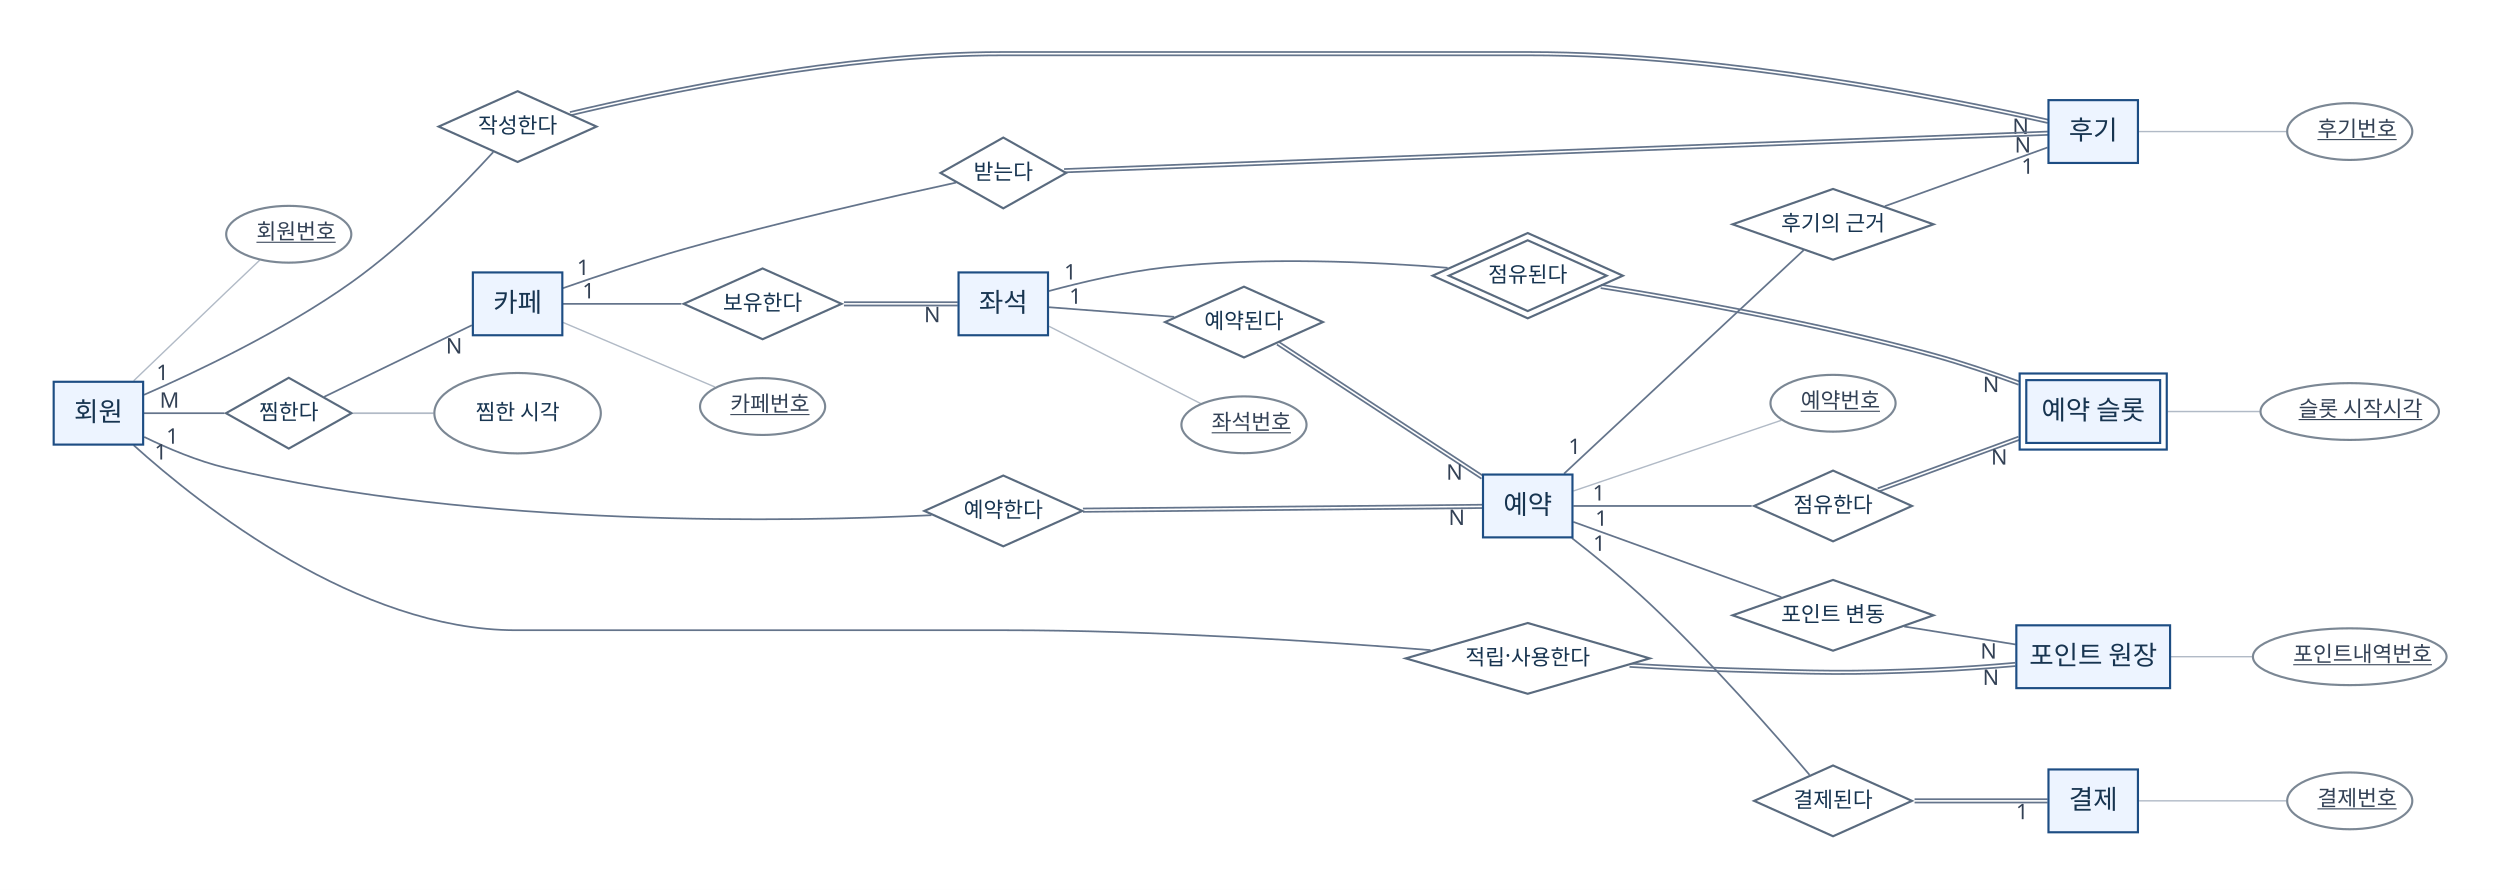
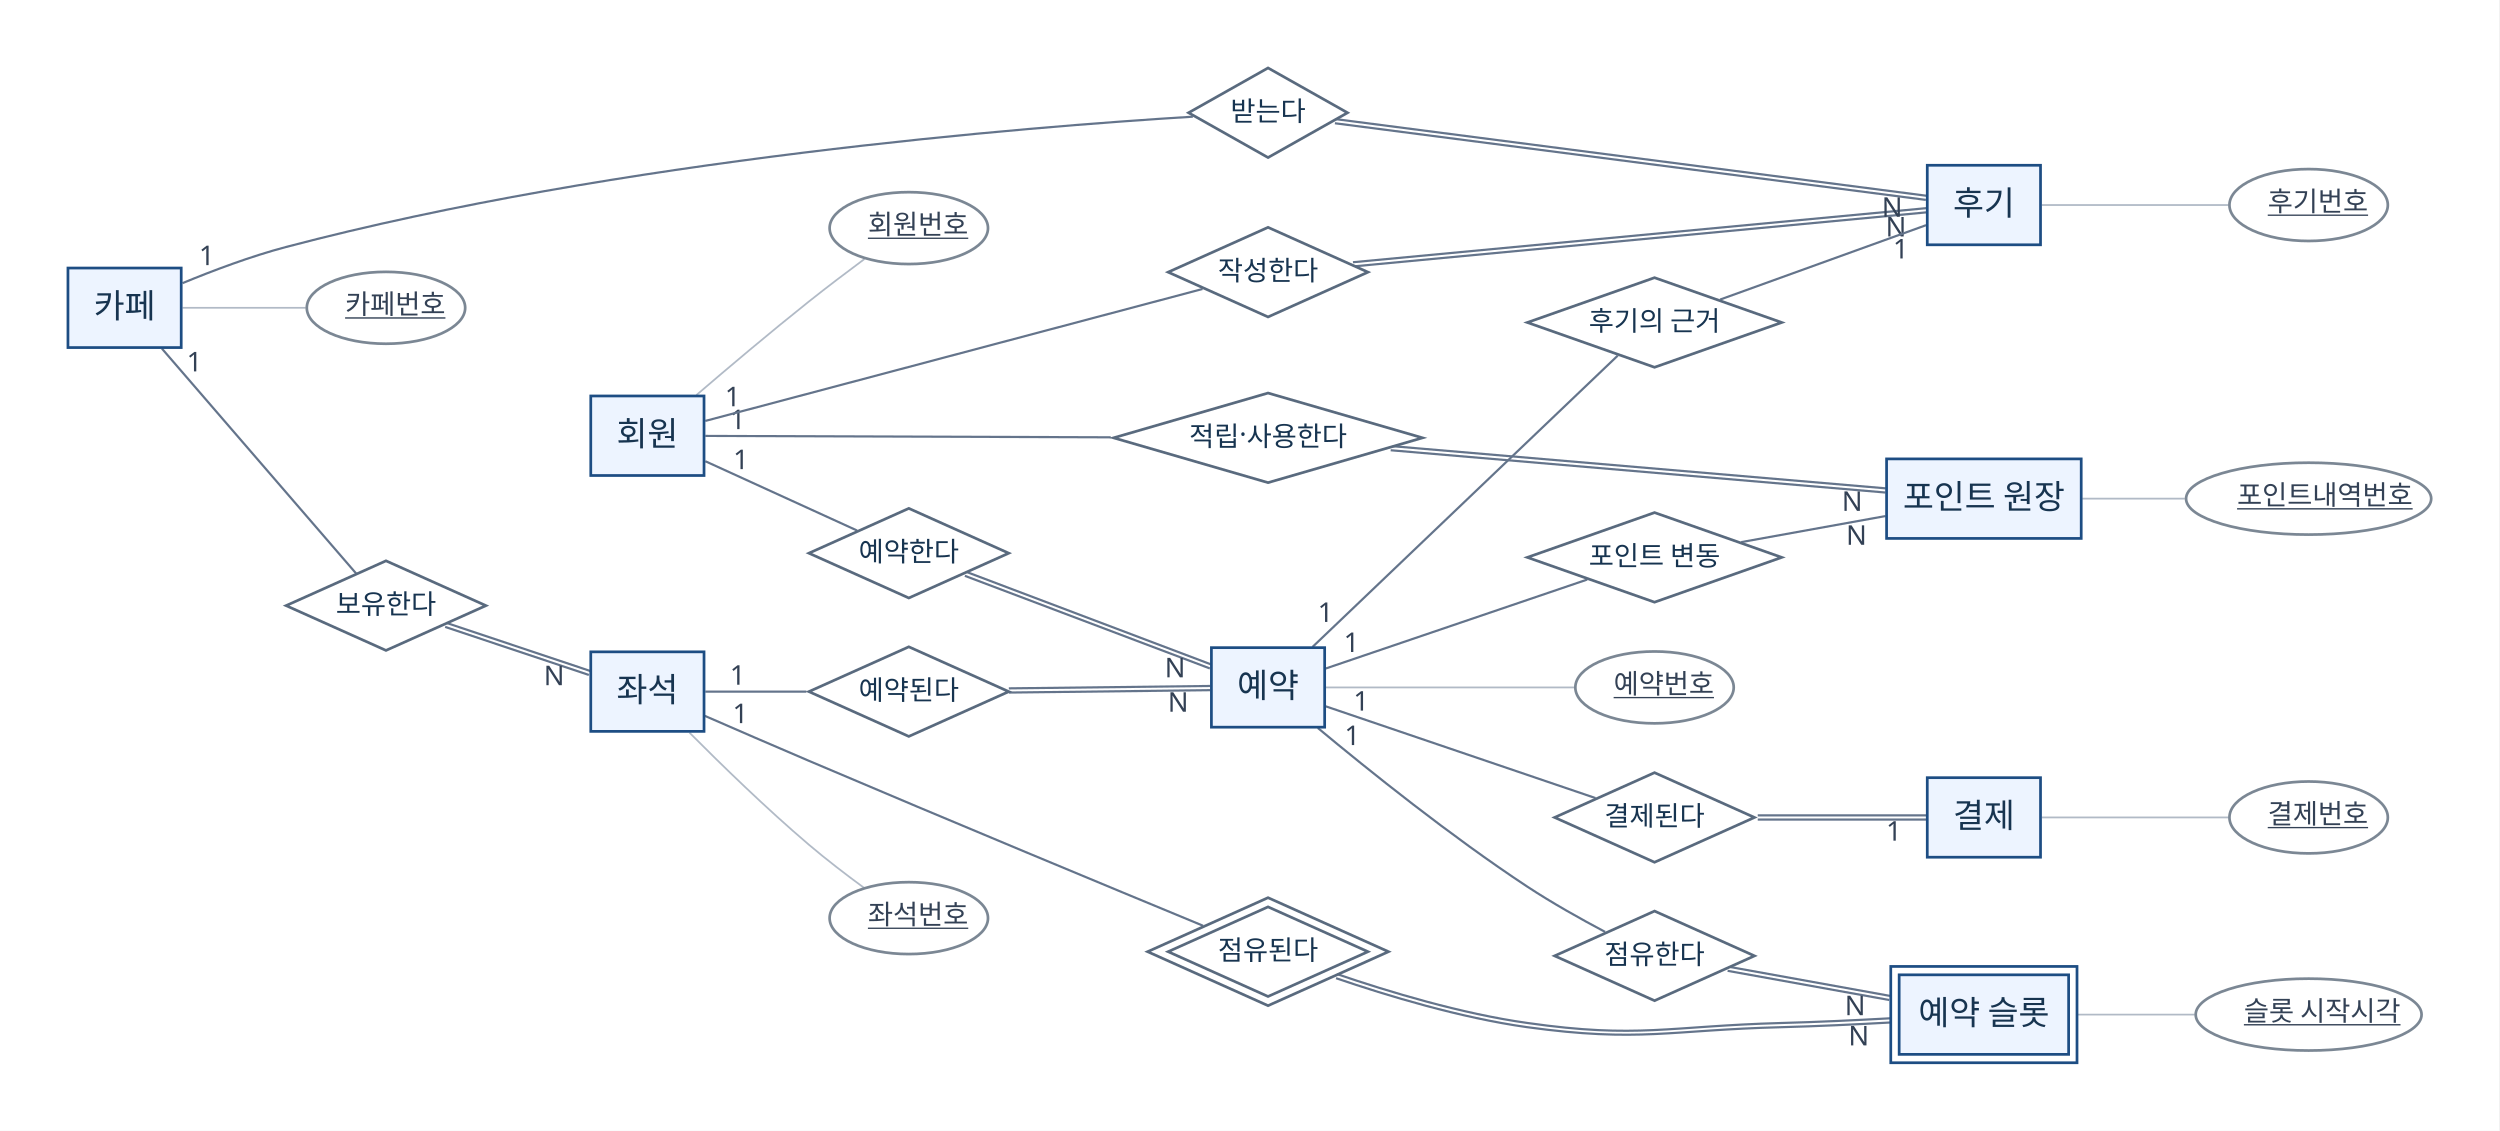
- <svg xmlns="http://www.w3.org/2000/svg" xmlns:xlink="http://www.w3.org/1999/xlink" role="img" aria-label="예약·결제" width="1509pt" height="537pt" viewBox="0.00 0.00 1509.00 537.00">
-   <g id="graph0" class="graph" transform="scale(1 1) rotate(0) translate(32.4 504.76)">
-     <polygon fill="white" stroke="none" points="-32.4,32.4 -32.4,-504.76 1476.74,-504.76 1476.74,32.4 -32.4,32.4" />
+ <svg xmlns="http://www.w3.org/2000/svg" xmlns:xlink="http://www.w3.org/1999/xlink" role="img" aria-label="예약·결제" width="1192pt" height="539pt" viewBox="0.00 0.00 1192.00 539.00">
+   <g id="graph0" class="graph" transform="scale(1 1) rotate(0) translate(32.4 506.72)">
+     <polygon fill="white" stroke="none" points="-32.4,32.4 -32.4,-506.72 1159.2,-506.72 1159.2,32.4 -32.4,32.4" />
    <g id="edge1" class="edge">
-       <path fill="none" stroke="#b1bac6" stroke-width="0.85" d="M48.29,-274.91C63.58,-289.63 85.08,-310.29 104,-328.36 110.64,-334.7 117.97,-341.67 124.34,-347.7" />
+       <path fill="none" stroke="#b1bac6" stroke-width="0.85" d="M299.62,-318.34C314.62,-331.21 334.92,-348.36 353.28,-362.96 361.84,-369.77 371.48,-377.06 379.76,-383.22" />
    </g>
    <g id="edge9" class="edge">
-       <path fill="none" stroke="#64748b" stroke-width="1.05" d="M54.63,-241.03C68.86,-234.09 86.92,-226.4 104,-222.36 257.48,-186.01 446.81,-189.79 529.82,-193.78" />
-       <text xml:space="preserve" text-anchor="middle" x="71.63" y="-236.94" font-family="Malgun Gothic" font-size="13.00" fill="#334155">1</text>
+       <path fill="none" stroke="#64748b" stroke-width="1.05" d="M303.89,-286.81C325.45,-276.97 355.54,-263.23 376.26,-253.76" />
+       <text xml:space="preserve" text-anchor="middle" x="320.89" y="-283.04" font-family="Malgun Gothic" font-size="13.00" fill="#334155">1</text>
    </g>
    <g id="edge19" class="edge">
-       <path fill="none" stroke="#64748b" stroke-width="1.05" d="M48.26,-236.03C88.67,-199.59 183.65,-124.36 279.02,-124.36 279.02,-124.36 279.02,-124.36 574.18,-124.36 664.01,-124.36 768.06,-117.36 831.1,-112.35" />
-       <text xml:space="preserve" text-anchor="middle" x="64.59" y="-227.4" font-family="Malgun Gothic" font-size="13.00" fill="#334155">1</text>
+       <path fill="none" stroke="#64748b" stroke-width="1.05" d="M303.88,-298.87C347.12,-298.72 434.16,-298.43 497.2,-298.21" />
+       <text xml:space="preserve" text-anchor="middle" x="319.31" y="-302.1" font-family="Malgun Gothic" font-size="13.00" fill="#334155">1</text>
    </g>
    <g id="edge23" class="edge">
-       <path fill="none" stroke="#64748b" stroke-width="1.05" d="M54.51,-266.44C85.84,-280.13 138.89,-305.23 179.78,-334.36 213.41,-358.32 247.17,-393.14 265.35,-412.98" />
-       <text xml:space="preserve" text-anchor="middle" x="65.68" y="-275.35" font-family="Malgun Gothic" font-size="13.00" fill="#334155">1</text>
-     </g>
-     <g id="edge31" class="edge">
-       <path fill="none" stroke="#64748b" stroke-width="1.05" d="M54.47,-255.36C68.94,-255.36 87.1,-255.36 103.05,-255.36" />
-       <text xml:space="preserve" text-anchor="middle" x="69.87" y="-258.64" font-family="Malgun Gothic" font-size="13.00" fill="#334155">M</text>
+       <path fill="none" stroke="#64748b" stroke-width="1.05" d="M303.88,-306.02C358.57,-320.53 483.31,-353.64 540.96,-368.93" />
+       <text xml:space="preserve" text-anchor="middle" x="316.93" y="-313.02" font-family="Malgun Gothic" font-size="13.00" fill="#334155">1</text>
    </g>
    <g id="edge2" class="edge">
-       <path fill="none" stroke="#b1bac6" stroke-width="0.85" d="M307.44,-310.13C333.38,-299.11 372.81,-282.35 399.19,-271.14" />
+       <path fill="none" stroke="#b1bac6" stroke-width="0.85" d="M54.61,-359.96C71.8,-359.96 94.42,-359.96 113.38,-359.96" />
    </g>
    <g id="edge25" class="edge">
-       <path fill="none" stroke="#64748b" stroke-width="1.05" d="M307.36,-330.81C327.25,-337.77 355.29,-347.23 380.26,-354.36 438.25,-370.92 507.21,-386.45 544.66,-394.54" />
-       <text xml:space="preserve" text-anchor="middle" x="319.55" y="-338.76" font-family="Malgun Gothic" font-size="13.00" fill="#334155">1</text>
+       <path fill="none" stroke="#64748b" stroke-width="1.05" d="M54.63,-371.72C69,-377.66 87.2,-384.53 104,-388.96 262.12,-430.67 457.93,-446.25 536.35,-451.09" />
+       <text xml:space="preserve" text-anchor="middle" x="66.17" y="-380.3" font-family="Malgun Gothic" font-size="13.00" fill="#334155">1</text>
    </g>
    <g id="edge29" class="edge">
-       <path fill="none" stroke="#64748b" stroke-width="1.05" d="M307.44,-321.36C327.31,-321.36 355.08,-321.36 378.85,-321.36" />
-       <text xml:space="preserve" text-anchor="middle" x="322.84" y="-324.64" font-family="Malgun Gothic" font-size="13.00" fill="#334155">1</text>
+       <path fill="none" stroke="#64748b" stroke-width="1.05" d="M44.8,-340.51C69.46,-311.95 114.98,-259.25 137.42,-233.26" />
+       <text xml:space="preserve" text-anchor="middle" x="60.3" y="-329.65" font-family="Malgun Gothic" font-size="13.00" fill="#334155">1</text>
    </g>
    <g id="edge3" class="edge">
-       <path fill="none" stroke="#b1bac6" stroke-width="0.85" d="M600.79,-307.8C627.01,-294.44 666.77,-274.19 692.43,-261.11" />
+       <path fill="none" stroke="#b1bac6" stroke-width="0.85" d="M296.35,-157.38C311.37,-142.28 333.07,-121.14 353.28,-103.96 361.61,-96.88 371.21,-89.54 379.53,-83.43" />
    </g>
    <g id="edge11" class="edge">
-       <path fill="none" stroke="#64748b" stroke-width="1.05" d="M600.79,-319.32C622,-317.69 652.05,-315.38 676.34,-313.52" />
-       <text xml:space="preserve" text-anchor="middle" x="616.71" y="-321.4" font-family="Malgun Gothic" font-size="13.00" fill="#334155">1</text>
+       <path fill="none" stroke="#64748b" stroke-width="1.05" d="M303.89,-176.96C317.98,-176.96 335.72,-176.96 352.1,-176.96" />
+       <text xml:space="preserve" text-anchor="middle" x="319.3" y="-180.24" font-family="Malgun Gothic" font-size="13.00" fill="#334155">1</text>
    </g>
    <g id="edge17" class="edge">
-       <path fill="none" stroke="#64748b" stroke-width="1.05" d="M600.57,-329.05C619.84,-334.25 646.71,-340.65 670.82,-343.36 729.3,-349.93 797.14,-346.68 841.39,-343.11" />
-       <text xml:space="preserve" text-anchor="middle" x="613.62" y="-336.04" font-family="Malgun Gothic" font-size="13.00" fill="#334155">1</text>
+       <path fill="none" stroke="#64748b" stroke-width="1.05" d="M303.62,-165.41C318.23,-159.04 336.74,-151.01 353.28,-143.96 420.24,-115.45 499.11,-82.72 541.18,-65.34" />
+       <text xml:space="preserve" text-anchor="middle" x="320.61" y="-161.94" font-family="Malgun Gothic" font-size="13.00" fill="#334155">1</text>
    </g>
    <g id="edge4" class="edge">
-       <path fill="none" stroke="#b1bac6" stroke-width="0.85" d="M917.24,-208.38C950.62,-219.73 1007.82,-239.18 1042.84,-251.09" />
+       <path fill="none" stroke="#b1bac6" stroke-width="0.85" d="M599.71,-178.96C630.91,-178.96 682.93,-178.96 718.19,-178.96" />
    </g>
    <g id="edge13" class="edge">
-       <path fill="none" stroke="#64748b" stroke-width="1.05" d="M916.37,-180.01C930.63,-168.89 948.46,-154.38 963.38,-140.36 1000.44,-105.54 1039.9,-60.47 1059.84,-37.05" />
-       <text xml:space="preserve" text-anchor="middle" x="932.93" y="-172.26" font-family="Malgun Gothic" font-size="13.00" fill="#334155">1</text>
+       <path fill="none" stroke="#64748b" stroke-width="1.05" d="M599.71,-169.94C634.07,-158.26 693.68,-137.98 728.35,-126.19" />
+       <text xml:space="preserve" text-anchor="middle" x="616.61" y="-167.89" font-family="Malgun Gothic" font-size="13.00" fill="#334155">1</text>
    </g>
    <g id="edge15" class="edge">
-       <path fill="none" stroke="#64748b" stroke-width="1.05" d="M917.24,-199.36C945.39,-199.36 990.46,-199.36 1024.91,-199.36" />
-       <text xml:space="preserve" text-anchor="middle" x="932.65" y="-202.64" font-family="Malgun Gothic" font-size="13.00" fill="#334155">1</text>
+       <path fill="none" stroke="#64748b" stroke-width="1.05" d="M595.92,-159.64C619.97,-139.62 659.4,-107.95 695.84,-83.96 707.7,-76.15 721.55,-68.41 732.91,-62.39" />
+       <text xml:space="preserve" text-anchor="middle" x="612.37" y="-151.46" font-family="Malgun Gothic" font-size="13.00" fill="#334155">1</text>
    </g>
    <g id="edge21" class="edge">
-       <path fill="none" stroke="#64748b" stroke-width="1.05" d="M917.24,-189.76C950.62,-177.68 1007.82,-156.97 1042.84,-144.29" />
-       <text xml:space="preserve" text-anchor="middle" x="934.18" y="-187.37" font-family="Malgun Gothic" font-size="13.00" fill="#334155">1</text>
+       <path fill="none" stroke="#64748b" stroke-width="1.05" d="M599.71,-187.98C632.78,-199.23 689.26,-218.44 724.36,-230.38" />
+       <text xml:space="preserve" text-anchor="middle" x="611.98" y="-195.84" font-family="Malgun Gothic" font-size="13.00" fill="#334155">1</text>
    </g>
    <g id="edge27" class="edge">
-       <path fill="none" stroke="#64748b" stroke-width="1.05" d="M911.65,-218.86C948.21,-252.96 1023.04,-322.75 1056.37,-353.83" />
-       <text xml:space="preserve" text-anchor="middle" x="918.02" y="-230.72" font-family="Malgun Gothic" font-size="13.00" fill="#334155">1</text>
+       <path fill="none" stroke="#64748b" stroke-width="1.05" d="M593.4,-198.25C629.74,-232.93 705.44,-305.2 738.93,-337.16" />
+       <text xml:space="preserve" text-anchor="middle" x="599.59" y="-210.18" font-family="Malgun Gothic" font-size="13.00" fill="#334155">1</text>
    </g>
    <g id="edge5" class="edge">
-       <path fill="none" stroke="#b1bac6" stroke-width="0.85" d="M1275.86,-256.36C1293.24,-256.36 1313.38,-256.36 1331.6,-256.36" />
+       <path fill="none" stroke="#b1bac6" stroke-width="0.85" d="M958.32,-22.96C975.7,-22.96 995.84,-22.96 1014.06,-22.96" />
    </g>
    <g id="edge6" class="edge">
-       <path fill="none" stroke="#b1bac6" stroke-width="0.85" d="M1258.68,-21.36C1283.32,-21.36 1320.17,-21.36 1347.71,-21.36" />
+       <path fill="none" stroke="#b1bac6" stroke-width="0.85" d="M941.14,-116.96C965.78,-116.96 1002.63,-116.96 1030.17,-116.96" />
    </g>
    <g id="edge7" class="edge">
-       <path fill="none" stroke="#b1bac6" stroke-width="0.85" d="M1277.92,-108.36C1293.31,-108.36 1310.67,-108.36 1326.87,-108.36" />
+       <path fill="none" stroke="#b1bac6" stroke-width="0.85" d="M960.38,-268.96C975.77,-268.96 993.13,-268.96 1009.33,-268.96" />
    </g>
    <g id="edge8" class="edge">
-       <path fill="none" stroke="#b1bac6" stroke-width="0.85" d="M1258.68,-425.36C1283.32,-425.36 1320.17,-425.36 1347.71,-425.36" />
+       <path fill="none" stroke="#b1bac6" stroke-width="0.85" d="M941.14,-408.96C965.78,-408.96 1002.63,-408.96 1030.17,-408.96" />
    </g>
    <g id="edge10" class="edge">
-       <path fill="none" stroke="#64748b" stroke-width="1.05" d="M621.28,-195.81C688.3,-196.45 808.94,-197.6 862.22,-198.11" />
-       <path fill="none" stroke="#64748b" stroke-width="1.05" d="M621.26,-197.81C688.28,-198.45 808.92,-199.6 862.2,-200.11" />
-       <text xml:space="preserve" text-anchor="middle" x="846.88" y="-187.88" font-family="Malgun Gothic" font-size="13.00" fill="#334155">N</text>
+       <path fill="none" stroke="#64748b" stroke-width="1.05" d="M427.65,-232.16C459.36,-220.17 512.6,-200.05 544.46,-188" />
+       <path fill="none" stroke="#64748b" stroke-width="1.05" d="M428.35,-234.04C460.07,-222.04 513.31,-201.92 545.17,-189.87" />
+       <text xml:space="preserve" text-anchor="middle" x="527.86" y="-183.76" font-family="Malgun Gothic" font-size="13.00" fill="#334155">N</text>
    </g>
    <g id="edge12" class="edge">
-       <path fill="none" stroke="#64748b" stroke-width="1.05" d="M738.33,-296.79C768.73,-276.86 827.6,-238.26 861.81,-215.83" />
-       <path fill="none" stroke="#64748b" stroke-width="1.05" d="M739.43,-298.46C769.82,-278.53 828.69,-239.93 862.9,-217.5" />
-       <text xml:space="preserve" text-anchor="middle" x="845.53" y="-215.2" font-family="Malgun Gothic" font-size="13.00" fill="#334155">N</text>
+       <path fill="none" stroke="#64748b" stroke-width="1.05" d="M448.64,-176.51C479.56,-176.88 519,-177.34 544.67,-177.65" />
+       <path fill="none" stroke="#64748b" stroke-width="1.05" d="M448.61,-178.51C479.54,-178.88 518.98,-179.34 544.65,-179.65" />
+       <text xml:space="preserve" text-anchor="middle" x="529.34" y="-167.38" font-family="Malgun Gothic" font-size="13.00" fill="#334155">N</text>
    </g>
    <g id="edge14" class="edge">
-       <path fill="none" stroke="#64748b" stroke-width="1.05" d="M1123.23,-20.36C1149.72,-20.36 1181.56,-20.36 1203.55,-20.36" />
-       <path fill="none" stroke="#64748b" stroke-width="1.05" d="M1123.23,-22.36C1149.72,-22.36 1181.56,-22.36 1203.55,-22.36" />
-       <text xml:space="preserve" text-anchor="middle" x="1188.15" y="-10.28" font-family="Malgun Gothic" font-size="13.00" fill="#334155">1</text>
+       <path fill="none" stroke="#64748b" stroke-width="1.05" d="M805.69,-115.96C832.18,-115.96 864.02,-115.96 886.01,-115.96" />
+       <path fill="none" stroke="#64748b" stroke-width="1.05" d="M805.69,-117.96C832.18,-117.96 864.02,-117.96 886.01,-117.96" />
+       <text xml:space="preserve" text-anchor="middle" x="870.61" y="-105.88" font-family="Malgun Gothic" font-size="13.00" fill="#334155">1</text>
    </g>
    <g id="edge16" class="edge">
-       <path fill="none" stroke="#64748b" stroke-width="1.05" d="M1101.67,-208.09C1124.91,-216.63 1159.26,-229.27 1186.64,-239.33" />
-       <path fill="none" stroke="#64748b" stroke-width="1.05" d="M1100.98,-209.97C1124.22,-218.51 1158.57,-231.14 1185.95,-241.21" />
-       <text xml:space="preserve" text-anchor="middle" x="1174.31" y="-224.31" font-family="Malgun Gothic" font-size="13.00" fill="#334155">N</text>
+       <path fill="none" stroke="#64748b" stroke-width="1.05" d="M791.33,-43.83C813.97,-39.74 843.93,-34.33 868.37,-29.92" />
+       <path fill="none" stroke="#64748b" stroke-width="1.05" d="M791.68,-45.8C814.32,-41.71 844.28,-36.3 868.73,-31.88" />
+       <text xml:space="preserve" text-anchor="middle" x="852.11" y="-22.67" font-family="Malgun Gothic" font-size="13.00" fill="#334155">N</text>
    </g>
    <g id="edge18" class="edge">
-       <path fill="none" stroke="#64748b" stroke-width="1.05" d="M933.77,-330.86C982.86,-323 1065.2,-308.43 1134.39,-289.4 1151.46,-284.71 1169.92,-278.42 1185.98,-272.54" />
-       <path fill="none" stroke="#64748b" stroke-width="1.05" d="M934.09,-332.83C983.21,-324.97 1065.55,-310.4 1134.92,-291.32 1152.11,-286.6 1170.57,-280.31 1186.67,-274.42" />
-       <text xml:space="preserve" text-anchor="middle" x="1169.39" y="-268.09" font-family="Malgun Gothic" font-size="13.00" fill="#334155">N</text>
+       <path fill="none" stroke="#64748b" stroke-width="1.05" d="M604.63,-40.31C629.12,-31.94 663.97,-21.42 695.7,-16.97 749.62,-9.57 763.63,-15.63 817.15,-16.96 834.08,-17.4 852.66,-18.29 868.9,-19.19" />
+       <path fill="none" stroke="#64748b" stroke-width="1.05" d="M605.27,-42.21C629.7,-33.86 664.55,-23.33 695.98,-18.95 748.83,-11.41 762.84,-17.47 817.09,-18.96 833.98,-19.4 852.56,-20.29 868.79,-21.19" />
+       <text xml:space="preserve" text-anchor="middle" x="853.85" y="-8.27" font-family="Malgun Gothic" font-size="13.00" fill="#334155">N</text>
    </g>
    <g id="edge20" class="edge">
-       <path fill="none" stroke="#64748b" stroke-width="1.05" d="M951.16,-102.22C970.97,-101.05 993.08,-99.94 1013.35,-99.36 1067.21,-97.82 1080.75,-97.11 1134.7,-99.36 1150.84,-100.04 1168.44,-101.35 1184.1,-102.72" />
-       <path fill="none" stroke="#64748b" stroke-width="1.05" d="M951.28,-104.22C971.07,-103.05 993.18,-101.94 1013.41,-101.36 1067.31,-99.82 1080.86,-99.1 1134.62,-101.36 1150.69,-102.03 1168.29,-103.34 1183.92,-104.71" />
-       <text xml:space="preserve" text-anchor="middle" x="1169.28" y="-91.34" font-family="Malgun Gothic" font-size="13.00" fill="#334155">N</text>
+       <path fill="none" stroke="#64748b" stroke-width="1.05" d="M630.68,-292.04C697.23,-286.36 805.45,-277.11 866.58,-271.88" />
+       <path fill="none" stroke="#64748b" stroke-width="1.05" d="M630.85,-294.04C697.4,-288.35 805.62,-279.1 866.75,-273.87" />
+       <text xml:space="preserve" text-anchor="middle" x="850.71" y="-263.13" font-family="Malgun Gothic" font-size="13.00" fill="#334155">N</text>
    </g>
    <g id="edge22" class="edge">
-       <path fill="none" stroke="#64748b" stroke-width="1.05" d="M1116.98,-126.59C1137.78,-123.24 1162.95,-119.18 1184.26,-115.75" />
-       <text xml:space="preserve" text-anchor="middle" x="1167.9" y="-107.21" font-family="Malgun Gothic" font-size="13.00" fill="#334155">N</text>
+       <path fill="none" stroke="#64748b" stroke-width="1.05" d="M797.81,-248.24C818.89,-252.05 844.79,-256.73 866.64,-260.67" />
+       <text xml:space="preserve" text-anchor="middle" x="852.75" y="-246.97" font-family="Malgun Gothic" font-size="13.00" fill="#334155">N</text>
    </g>
    <g id="edge24" class="edge">
-       <path fill="none" stroke="#64748b" stroke-width="1.05" d="M312.05,-435.15C364.9,-447.78 476.53,-471.38 572.18,-471.36 572.18,-471.36 572.18,-471.36 890.74,-471.36 1008.3,-471.38 1146.88,-443.26 1203.61,-430.53" />
-       <path fill="none" stroke="#64748b" stroke-width="1.05" d="M311.58,-437.1C364.49,-449.73 476.12,-473.34 572.18,-473.36 572.18,-473.36 572.18,-473.36 890.74,-473.36 1008.69,-473.34 1147.28,-445.22 1204.05,-432.48" />
-       <text xml:space="preserve" text-anchor="middle" x="1187.25" y="-423.88" font-family="Malgun Gothic" font-size="13.00" fill="#334155">N</text>
+       <path fill="none" stroke="#64748b" stroke-width="1.05" d="M612.88,-379.7C682.99,-386.31 827.14,-399.9 886.34,-405.49" />
+       <path fill="none" stroke="#64748b" stroke-width="1.05" d="M612.69,-381.69C682.8,-388.3 826.95,-401.89 886.16,-407.48" />
+       <text xml:space="preserve" text-anchor="middle" x="871.59" y="-393.98" font-family="Malgun Gothic" font-size="13.00" fill="#334155">N</text>
    </g>
    <g id="edge26" class="edge">
-       <path fill="none" stroke="#64748b" stroke-width="1.05" d="M609.95,-400.72C727.57,-405.21 1101.02,-419.44 1203.73,-423.36" />
-       <path fill="none" stroke="#64748b" stroke-width="1.05" d="M609.87,-402.72C727.49,-407.2 1100.95,-421.44 1203.66,-425.35" />
-       <text xml:space="preserve" text-anchor="middle" x="1188.57" y="-412.69" font-family="Malgun Gothic" font-size="13.00" fill="#334155">N</text>
+       <path fill="none" stroke="#64748b" stroke-width="1.05" d="M604.08,-447.95C670.18,-439.38 823.93,-419.44 885.85,-411.41" />
+       <path fill="none" stroke="#64748b" stroke-width="1.05" d="M604.34,-449.93C670.44,-441.36 824.18,-421.42 886.1,-413.39" />
+       <text xml:space="preserve" text-anchor="middle" x="869.77" y="-403.36" font-family="Malgun Gothic" font-size="13.00" fill="#334155">N</text>
    </g>
    <g id="edge28" class="edge">
-       <path fill="none" stroke="#64748b" stroke-width="1.05" d="M1105.28,-380.29C1133.83,-390.6 1176.22,-405.91 1203.49,-415.76" />
-       <text xml:space="preserve" text-anchor="middle" x="1191.44" y="-399.87" font-family="Malgun Gothic" font-size="13.00" fill="#334155">1</text>
+       <path fill="none" stroke="#64748b" stroke-width="1.05" d="M787.74,-363.89C816.29,-374.2 858.68,-389.51 885.95,-399.36" />
+       <text xml:space="preserve" text-anchor="middle" x="873.9" y="-383.47" font-family="Malgun Gothic" font-size="13.00" fill="#334155">1</text>
    </g>
    <g id="edge30" class="edge">
-       <path fill="none" stroke="#64748b" stroke-width="1.05" d="M477.01,-320.36C499.93,-320.36 526.48,-320.36 545.7,-320.36" />
-       <path fill="none" stroke="#64748b" stroke-width="1.05" d="M477.01,-322.36C499.93,-322.36 526.48,-322.36 545.7,-322.36" />
-       <text xml:space="preserve" text-anchor="middle" x="530.29" y="-310.28" font-family="Malgun Gothic" font-size="13.00" fill="#334155">N</text>
-     </g>
-     <g id="edge32" class="edge">
-       <path fill="none" stroke="#64748b" stroke-width="1.05" d="M163.27,-265.24C187,-276.75 226.29,-295.79 252.41,-308.46" />
-       <text xml:space="preserve" text-anchor="middle" x="241.68" y="-291.37" font-family="Malgun Gothic" font-size="13.00" fill="#334155">N</text>
-     </g>
-     <g id="edge33" class="edge">
-       <path fill="none" stroke="#b1bac6" stroke-width="1.05" d="M180.81,-255.36C195.84,-255.36 213.32,-255.36 229.33,-255.36" />
+       <path fill="none" stroke="#64748b" stroke-width="1.05" d="M179.85,-207.81C200.33,-200.96 228.12,-191.67 248.37,-184.9" />
+       <path fill="none" stroke="#64748b" stroke-width="1.05" d="M180.48,-209.71C200.96,-202.86 228.76,-193.57 249.01,-186.8" />
+       <text xml:space="preserve" text-anchor="middle" x="231.8" y="-180.02" font-family="Malgun Gothic" font-size="13.00" fill="#334155">N</text>
    </g>
    <g id="entity_member" class="node">
      <g id="a_entity_member">
        <a xlink:title="MEMBER">
-           <polygon fill="#edf4ff" stroke="#1d4d83" stroke-width="1.3" points="54,-274.32 0,-274.32 0,-236.4 54,-236.4 54,-274.32" />
-           <text xml:space="preserve" text-anchor="middle" x="27" y="-250.56" font-family="Malgun Gothic" font-size="16.00" fill="#173450">회원</text>
+           <polygon fill="#edf4ff" stroke="#1d4d83" stroke-width="1.3" points="303.28,-317.92 249.28,-317.92 249.28,-280 303.28,-280 303.28,-317.92" />
+           <text xml:space="preserve" text-anchor="middle" x="276.28" y="-294.16" font-family="Malgun Gothic" font-size="16.00" fill="#173450">회원</text>
        </a>
      </g>
    </g>
    <g id="a_member_0" class="node">
-       <ellipse fill="none" stroke="#7b8794" stroke-width="1.3" cx="141.89" cy="-363.36" rx="37.76" ry="17.14" />
-       <text xml:space="preserve" text-anchor="start" x="122.39" y="-360.46" font-family="Malgun Gothic" text-decoration="underline" font-size="13.00" fill="#334155">회원번호</text>
+       <ellipse fill="none" stroke="#7b8794" stroke-width="1.3" cx="400.92" cy="-397.96" rx="37.76" ry="17.14" />
+       <text xml:space="preserve" text-anchor="start" x="381.42" y="-395.06" font-family="Malgun Gothic" text-decoration="underline" font-size="13.00" fill="#334155">회원번호</text>
    </g>
    <g id="entity_cafe" class="node">
      <g id="a_entity_cafe">
        <a xlink:title="CAFE">
-           <polygon fill="#edf4ff" stroke="#1d4d83" stroke-width="1.3" points="307.02,-340.32 253.02,-340.32 253.02,-302.4 307.02,-302.4 307.02,-340.32" />
-           <text xml:space="preserve" text-anchor="middle" x="280.02" y="-316.56" font-family="Malgun Gothic" font-size="16.00" fill="#173450">카페</text>
+           <polygon fill="#edf4ff" stroke="#1d4d83" stroke-width="1.3" points="54,-378.92 0,-378.92 0,-341 54,-341 54,-378.92" />
+           <text xml:space="preserve" text-anchor="middle" x="27" y="-355.16" font-family="Malgun Gothic" font-size="16.00" fill="#173450">카페</text>
        </a>
      </g>
    </g>
    <g id="a_cafe_0" class="node">
-       <ellipse fill="none" stroke="#7b8794" stroke-width="1.3" cx="427.9" cy="-259.36" rx="37.76" ry="17.14" />
-       <text xml:space="preserve" text-anchor="start" x="408.4" y="-256.46" font-family="Malgun Gothic" text-decoration="underline" font-size="13.00" fill="#334155">카페번호</text>
+       <ellipse fill="none" stroke="#7b8794" stroke-width="1.3" cx="151.64" cy="-359.96" rx="37.76" ry="17.14" />
+       <text xml:space="preserve" text-anchor="start" x="132.14" y="-357.06" font-family="Malgun Gothic" text-decoration="underline" font-size="13.00" fill="#334155">카페번호</text>
    </g>
    <g id="entity_seat" class="node">
      <g id="a_entity_seat">
        <a xlink:title="SEAT">
-           <polygon fill="#edf4ff" stroke="#1d4d83" stroke-width="1.3" points="600.18,-340.32 546.18,-340.32 546.18,-302.4 600.18,-302.4 600.18,-340.32" />
-           <text xml:space="preserve" text-anchor="middle" x="573.18" y="-316.56" font-family="Malgun Gothic" font-size="16.00" fill="#173450">좌석</text>
+           <polygon fill="#edf4ff" stroke="#1d4d83" stroke-width="1.3" points="303.28,-195.92 249.28,-195.92 249.28,-158 303.28,-158 303.28,-195.92" />
+           <text xml:space="preserve" text-anchor="middle" x="276.28" y="-172.16" font-family="Malgun Gothic" font-size="16.00" fill="#173450">좌석</text>
        </a>
      </g>
    </g>
    <g id="a_seat_0" class="node">
-       <ellipse fill="none" stroke="#7b8794" stroke-width="1.3" cx="718.46" cy="-248.36" rx="37.76" ry="17.14" />
-       <text xml:space="preserve" text-anchor="start" x="698.96" y="-245.46" font-family="Malgun Gothic" text-decoration="underline" font-size="13.00" fill="#334155">좌석번호</text>
+       <ellipse fill="none" stroke="#7b8794" stroke-width="1.3" cx="400.92" cy="-68.96" rx="37.76" ry="17.14" />
+       <text xml:space="preserve" text-anchor="start" x="381.42" y="-66.06" font-family="Malgun Gothic" text-decoration="underline" font-size="13.00" fill="#334155">좌석번호</text>
    </g>
    <g id="entity_reservation" class="node">
      <g id="a_entity_reservation">
        <a xlink:title="RESERVATION">
-           <polygon fill="#edf4ff" stroke="#1d4d83" stroke-width="1.3" points="916.74,-218.32 862.74,-218.32 862.74,-180.4 916.74,-180.4 916.74,-218.32" />
-           <text xml:space="preserve" text-anchor="middle" x="889.74" y="-194.56" font-family="Malgun Gothic" font-size="16.00" fill="#173450">예약</text>
+           <polygon fill="#edf4ff" stroke="#1d4d83" stroke-width="1.3" points="599.2,-197.92 545.2,-197.92 545.2,-160 599.2,-160 599.2,-197.92" />
+           <text xml:space="preserve" text-anchor="middle" x="572.2" y="-174.16" font-family="Malgun Gothic" font-size="16.00" fill="#173450">예약</text>
        </a>
      </g>
    </g>
    <g id="a_reservation_0" class="node">
-       <ellipse fill="none" stroke="#7b8794" stroke-width="1.3" cx="1074.02" cy="-261.36" rx="37.76" ry="17.14" />
-       <text xml:space="preserve" text-anchor="start" x="1054.52" y="-258.46" font-family="Malgun Gothic" text-decoration="underline" font-size="13.00" fill="#334155">예약번호</text>
+       <ellipse fill="none" stroke="#7b8794" stroke-width="1.3" cx="756.48" cy="-178.96" rx="37.76" ry="17.14" />
+       <text xml:space="preserve" text-anchor="start" x="736.98" y="-176.06" font-family="Malgun Gothic" text-decoration="underline" font-size="13.00" fill="#334155">예약번호</text>
    </g>
    <g id="entity_slot" class="node">
      <g id="a_entity_slot">
        <a xlink:title="RESERVATION_SLOT">
-           <polygon fill="#edf4ff" stroke="#1d4d83" stroke-width="1.3" points="1271.46,-275.32 1190.66,-275.32 1190.66,-237.4 1271.46,-237.4 1271.46,-275.32" />
-           <polygon fill="none" stroke="#1d4d83" stroke-width="1.3" points="1275.46,-279.32 1186.66,-279.32 1186.66,-233.4 1275.46,-233.4 1275.46,-279.32" />
-           <text xml:space="preserve" text-anchor="middle" x="1231.06" y="-251.56" font-family="Malgun Gothic" font-size="16.00" fill="#173450">예약 슬롯</text>
+           <polygon fill="#edf4ff" stroke="#1d4d83" stroke-width="1.3" points="953.92,-41.92 873.12,-41.92 873.12,-4 953.92,-4 953.92,-41.92" />
+           <polygon fill="none" stroke="#1d4d83" stroke-width="1.3" points="957.92,-45.92 869.12,-45.92 869.12,0 957.92,0 957.92,-45.92" />
+           <text xml:space="preserve" text-anchor="middle" x="913.52" y="-18.16" font-family="Malgun Gothic" font-size="16.00" fill="#173450">예약 슬롯</text>
        </a>
      </g>
    </g>
    <g id="a_slot_0" class="node">
-       <ellipse fill="none" stroke="#7b8794" stroke-width="1.3" cx="1385.9" cy="-256.36" rx="53.85" ry="17.14" />
-       <text xml:space="preserve" text-anchor="start" x="1355.03" y="-253.46" font-family="Malgun Gothic" text-decoration="underline" font-size="13.00" fill="#334155" style="text-decoration:underline; text-decoration-style:dashed">슬롯 시작시각</text>
+       <ellipse fill="none" stroke="#7b8794" stroke-width="1.3" cx="1068.36" cy="-22.96" rx="53.85" ry="17.14" />
+       <text xml:space="preserve" text-anchor="start" x="1037.49" y="-20.06" font-family="Malgun Gothic" text-decoration="underline" font-size="13.00" fill="#334155" style="text-decoration:underline; text-decoration-style:dashed">슬롯 시작시각</text>
    </g>
    <g id="entity_payment" class="node">
      <g id="a_entity_payment">
        <a xlink:title="PAYMENT">
-           <polygon fill="#edf4ff" stroke="#1d4d83" stroke-width="1.3" points="1258.06,-40.32 1204.06,-40.32 1204.06,-2.4 1258.06,-2.4 1258.06,-40.32" />
-           <text xml:space="preserve" text-anchor="middle" x="1231.06" y="-16.56" font-family="Malgun Gothic" font-size="16.00" fill="#173450">결제</text>
+           <polygon fill="#edf4ff" stroke="#1d4d83" stroke-width="1.3" points="940.52,-135.92 886.52,-135.92 886.52,-98 940.52,-98 940.52,-135.92" />
+           <text xml:space="preserve" text-anchor="middle" x="913.52" y="-112.16" font-family="Malgun Gothic" font-size="16.00" fill="#173450">결제</text>
        </a>
      </g>
    </g>
    <g id="a_payment_0" class="node">
-       <ellipse fill="none" stroke="#7b8794" stroke-width="1.3" cx="1385.9" cy="-21.36" rx="37.76" ry="17.14" />
-       <text xml:space="preserve" text-anchor="start" x="1366.4" y="-18.46" font-family="Malgun Gothic" text-decoration="underline" font-size="13.00" fill="#334155">결제번호</text>
+       <ellipse fill="none" stroke="#7b8794" stroke-width="1.3" cx="1068.36" cy="-116.96" rx="37.76" ry="17.14" />
+       <text xml:space="preserve" text-anchor="start" x="1048.86" y="-114.06" font-family="Malgun Gothic" text-decoration="underline" font-size="13.00" fill="#334155">결제번호</text>
    </g>
    <g id="entity_point" class="node">
      <g id="a_entity_point">
        <a xlink:title="POINT_LEDGER">
-           <polygon fill="#edf4ff" stroke="#1d4d83" stroke-width="1.3" points="1277.46,-127.32 1184.66,-127.32 1184.66,-89.4 1277.46,-89.4 1277.46,-127.32" />
-           <text xml:space="preserve" text-anchor="middle" x="1231.06" y="-103.56" font-family="Malgun Gothic" font-size="16.00" fill="#173450">포인트 원장</text>
+           <polygon fill="#edf4ff" stroke="#1d4d83" stroke-width="1.3" points="959.92,-287.92 867.12,-287.92 867.12,-250 959.92,-250 959.92,-287.92" />
+           <text xml:space="preserve" text-anchor="middle" x="913.52" y="-264.16" font-family="Malgun Gothic" font-size="16.00" fill="#173450">포인트 원장</text>
        </a>
      </g>
    </g>
    <g id="a_point_0" class="node">
-       <ellipse fill="none" stroke="#7b8794" stroke-width="1.3" cx="1385.9" cy="-108.36" rx="58.44" ry="17.14" />
-       <text xml:space="preserve" text-anchor="start" x="1351.78" y="-105.46" font-family="Malgun Gothic" text-decoration="underline" font-size="13.00" fill="#334155">포인트내역번호</text>
+       <ellipse fill="none" stroke="#7b8794" stroke-width="1.3" cx="1068.36" cy="-268.96" rx="58.44" ry="17.14" />
+       <text xml:space="preserve" text-anchor="start" x="1034.24" y="-266.06" font-family="Malgun Gothic" text-decoration="underline" font-size="13.00" fill="#334155">포인트내역번호</text>
    </g>
    <g id="entity_review" class="node">
      <g id="a_entity_review">
        <a xlink:title="REVIEW">
-           <polygon fill="#edf4ff" stroke="#1d4d83" stroke-width="1.3" points="1258.06,-444.32 1204.06,-444.32 1204.06,-406.4 1258.06,-406.4 1258.06,-444.32" />
-           <text xml:space="preserve" text-anchor="middle" x="1231.06" y="-420.56" font-family="Malgun Gothic" font-size="16.00" fill="#173450">후기</text>
+           <polygon fill="#edf4ff" stroke="#1d4d83" stroke-width="1.3" points="940.52,-427.92 886.52,-427.92 886.52,-390 940.52,-390 940.52,-427.92" />
+           <text xml:space="preserve" text-anchor="middle" x="913.52" y="-404.16" font-family="Malgun Gothic" font-size="16.00" fill="#173450">후기</text>
        </a>
      </g>
    </g>
    <g id="a_review_0" class="node">
-       <ellipse fill="none" stroke="#7b8794" stroke-width="1.3" cx="1385.9" cy="-425.36" rx="37.76" ry="17.14" />
-       <text xml:space="preserve" text-anchor="start" x="1366.4" y="-422.46" font-family="Malgun Gothic" text-decoration="underline" font-size="13.00" fill="#334155">후기번호</text>
+       <ellipse fill="none" stroke="#7b8794" stroke-width="1.3" cx="1068.36" cy="-408.96" rx="37.76" ry="17.14" />
+       <text xml:space="preserve" text-anchor="start" x="1048.86" y="-406.06" font-family="Malgun Gothic" text-decoration="underline" font-size="13.00" fill="#334155">후기번호</text>
    </g>
    <g id="relation_r1" class="node">
-       <polygon fill="#ffffff" stroke="#596a7e" stroke-width="1.3" points="573.18,-217.72 525.54,-196.36 573.18,-175 620.82,-196.36 573.18,-217.72" />
-       <text xml:space="preserve" text-anchor="middle" x="573.18" y="-192.46" font-family="Malgun Gothic" font-size="13.00" fill="#173450">예약한다</text>
+       <polygon fill="#ffffff" stroke="#596a7e" stroke-width="1.3" points="400.92,-264.32 353.28,-242.96 400.92,-221.6 448.56,-242.96 400.92,-264.32" />
+       <text xml:space="preserve" text-anchor="middle" x="400.92" y="-239.06" font-family="Malgun Gothic" font-size="13.00" fill="#173450">예약한다</text>
    </g>
    <g id="relation_r2" class="node">
-       <polygon fill="#ffffff" stroke="#596a7e" stroke-width="1.3" points="718.46,-331.72 670.82,-310.36 718.46,-289 766.1,-310.36 718.46,-331.72" />
-       <text xml:space="preserve" text-anchor="middle" x="718.46" y="-306.46" font-family="Malgun Gothic" font-size="13.00" fill="#173450">예약된다</text>
+       <polygon fill="#ffffff" stroke="#596a7e" stroke-width="1.3" points="400.92,-198.32 353.28,-176.96 400.92,-155.6 448.56,-176.96 400.92,-198.32" />
+       <text xml:space="preserve" text-anchor="middle" x="400.92" y="-173.06" font-family="Malgun Gothic" font-size="13.00" fill="#173450">예약된다</text>
    </g>
    <g id="relation_r3" class="node">
-       <polygon fill="#ffffff" stroke="#596a7e" stroke-width="1.3" points="1074.02,-42.72 1026.38,-21.36 1074.02,0 1121.66,-21.36 1074.02,-42.72" />
-       <text xml:space="preserve" text-anchor="middle" x="1074.02" y="-17.46" font-family="Malgun Gothic" font-size="13.00" fill="#173450">결제된다</text>
+       <polygon fill="#ffffff" stroke="#596a7e" stroke-width="1.3" points="756.48,-138.32 708.84,-116.96 756.48,-95.6 804.12,-116.96 756.48,-138.32" />
+       <text xml:space="preserve" text-anchor="middle" x="756.48" y="-113.06" font-family="Malgun Gothic" font-size="13.00" fill="#173450">결제된다</text>
    </g>
    <g id="relation_r4" class="node">
-       <polygon fill="#ffffff" stroke="#596a7e" stroke-width="1.3" points="1074.02,-220.72 1026.38,-199.36 1074.02,-178 1121.66,-199.36 1074.02,-220.72" />
-       <text xml:space="preserve" text-anchor="middle" x="1074.02" y="-195.46" font-family="Malgun Gothic" font-size="13.00" fill="#173450">점유한다</text>
+       <polygon fill="#ffffff" stroke="#596a7e" stroke-width="1.3" points="756.48,-72.32 708.84,-50.96 756.48,-29.6 804.12,-50.96 756.48,-72.32" />
+       <text xml:space="preserve" text-anchor="middle" x="756.48" y="-47.06" font-family="Malgun Gothic" font-size="13.00" fill="#173450">점유한다</text>
    </g>
    <g id="relation_r5" class="node">
-       <polygon fill="#ffffff" stroke="#596a7e" stroke-width="1.3" points="889.74,-359.72 842.1,-338.36 889.74,-317 937.38,-338.36 889.74,-359.72" />
-       <polygon fill="none" stroke="#596a7e" stroke-width="1.3" points="889.74,-364.1 832.32,-338.36 889.74,-312.62 947.16,-338.36 889.74,-364.1" />
-       <text xml:space="preserve" text-anchor="middle" x="889.74" y="-334.46" font-family="Malgun Gothic" font-size="13.00" fill="#173450">점유된다</text>
+       <polygon fill="#ffffff" stroke="#596a7e" stroke-width="1.3" points="572.2,-74.32 524.56,-52.96 572.2,-31.6 619.84,-52.96 572.2,-74.32" />
+       <polygon fill="none" stroke="#596a7e" stroke-width="1.3" points="572.2,-78.7 514.78,-52.96 572.2,-27.22 629.62,-52.96 572.2,-78.7" />
+       <text xml:space="preserve" text-anchor="middle" x="572.2" y="-49.06" font-family="Malgun Gothic" font-size="13.00" fill="#173450">점유된다</text>
    </g>
    <g id="relation_r6" class="node">
-       <polygon fill="#ffffff" stroke="#596a7e" stroke-width="1.3" points="889.74,-128.72 816.1,-107.36 889.74,-86 963.38,-107.36 889.74,-128.72" />
-       <text xml:space="preserve" text-anchor="middle" x="889.74" y="-103.46" font-family="Malgun Gothic" font-size="13.00" fill="#173450">적립·사용한다</text>
+       <polygon fill="#ffffff" stroke="#596a7e" stroke-width="1.3" points="572.2,-319.32 498.56,-297.96 572.2,-276.6 645.84,-297.96 572.2,-319.32" />
+       <text xml:space="preserve" text-anchor="middle" x="572.2" y="-294.06" font-family="Malgun Gothic" font-size="13.00" fill="#173450">적립·사용한다</text>
    </g>
    <g id="relation_r7" class="node">
-       <polygon fill="#ffffff" stroke="#596a7e" stroke-width="1.3" points="1074.02,-154.72 1013.38,-133.36 1074.02,-112 1134.66,-133.36 1074.02,-154.72" />
-       <text xml:space="preserve" text-anchor="middle" x="1074.02" y="-129.46" font-family="Malgun Gothic" font-size="13.00" fill="#173450">포인트 변동</text>
+       <polygon fill="#ffffff" stroke="#596a7e" stroke-width="1.3" points="756.48,-262.32 695.84,-240.96 756.48,-219.6 817.12,-240.96 756.48,-262.32" />
+       <text xml:space="preserve" text-anchor="middle" x="756.48" y="-237.06" font-family="Malgun Gothic" font-size="13.00" fill="#173450">포인트 변동</text>
    </g>
    <g id="relation_r8" class="node">
-       <polygon fill="#ffffff" stroke="#596a7e" stroke-width="1.3" points="280.02,-449.72 232.38,-428.36 280.02,-407 327.66,-428.36 280.02,-449.72" />
-       <text xml:space="preserve" text-anchor="middle" x="280.02" y="-424.46" font-family="Malgun Gothic" font-size="13.00" fill="#173450">작성한다</text>
+       <polygon fill="#ffffff" stroke="#596a7e" stroke-width="1.3" points="572.2,-398.32 524.56,-376.96 572.2,-355.6 619.84,-376.96 572.2,-398.32" />
+       <text xml:space="preserve" text-anchor="middle" x="572.2" y="-373.06" font-family="Malgun Gothic" font-size="13.00" fill="#173450">작성한다</text>
    </g>
    <g id="relation_r9" class="node">
-       <polygon fill="#ffffff" stroke="#596a7e" stroke-width="1.3" points="573.18,-421.72 535.29,-400.36 573.18,-379 611.07,-400.36 573.18,-421.72" />
-       <text xml:space="preserve" text-anchor="middle" x="573.18" y="-396.46" font-family="Malgun Gothic" font-size="13.00" fill="#173450">받는다</text>
+       <polygon fill="#ffffff" stroke="#596a7e" stroke-width="1.3" points="572.2,-474.32 534.31,-452.96 572.2,-431.6 610.09,-452.96 572.2,-474.32" />
+       <text xml:space="preserve" text-anchor="middle" x="572.2" y="-449.06" font-family="Malgun Gothic" font-size="13.00" fill="#173450">받는다</text>
    </g>
    <g id="relation_r10" class="node">
-       <polygon fill="#ffffff" stroke="#596a7e" stroke-width="1.3" points="1074.02,-390.72 1013.38,-369.36 1074.02,-348 1134.66,-369.36 1074.02,-390.72" />
-       <text xml:space="preserve" text-anchor="middle" x="1074.02" y="-365.46" font-family="Malgun Gothic" font-size="13.00" fill="#173450">후기의 근거</text>
+       <polygon fill="#ffffff" stroke="#596a7e" stroke-width="1.3" points="756.48,-374.32 695.84,-352.96 756.48,-331.6 817.12,-352.96 756.48,-374.32" />
+       <text xml:space="preserve" text-anchor="middle" x="756.48" y="-349.06" font-family="Malgun Gothic" font-size="13.00" fill="#173450">후기의 근거</text>
    </g>
    <g id="relation_r12" class="node">
-       <polygon fill="#ffffff" stroke="#596a7e" stroke-width="1.3" points="427.9,-342.72 380.26,-321.36 427.9,-300 475.54,-321.36 427.9,-342.72" />
-       <text xml:space="preserve" text-anchor="middle" x="427.9" y="-317.46" font-family="Malgun Gothic" font-size="13.00" fill="#173450">보유한다</text>
-     </g>
-     <g id="relation_r16" class="node">
-       <polygon fill="#ffffff" stroke="#596a7e" stroke-width="1.3" points="141.89,-276.72 104,-255.36 141.89,-234 179.78,-255.36 141.89,-276.72" />
-       <text xml:space="preserve" text-anchor="middle" x="141.89" y="-251.46" font-family="Malgun Gothic" font-size="13.00" fill="#173450">찜한다</text>
-     </g>
-     <g id="node29" class="node">
-       <ellipse fill="white" stroke="#7b8794" stroke-width="1.3" cx="280.02" cy="-255.36" rx="50.24" ry="24.27" />
-       <text xml:space="preserve" text-anchor="middle" x="280.02" y="-251.46" font-family="Malgun Gothic" font-size="13.00" fill="#173450">찜한 시각</text>
+       <polygon fill="#ffffff" stroke="#596a7e" stroke-width="1.3" points="151.64,-239.32 104,-217.96 151.64,-196.6 199.28,-217.96 151.64,-239.32" />
+       <text xml:space="preserve" text-anchor="middle" x="151.64" y="-214.06" font-family="Malgun Gothic" font-size="13.00" fill="#173450">보유한다</text>
    </g>
  </g>
</svg>
